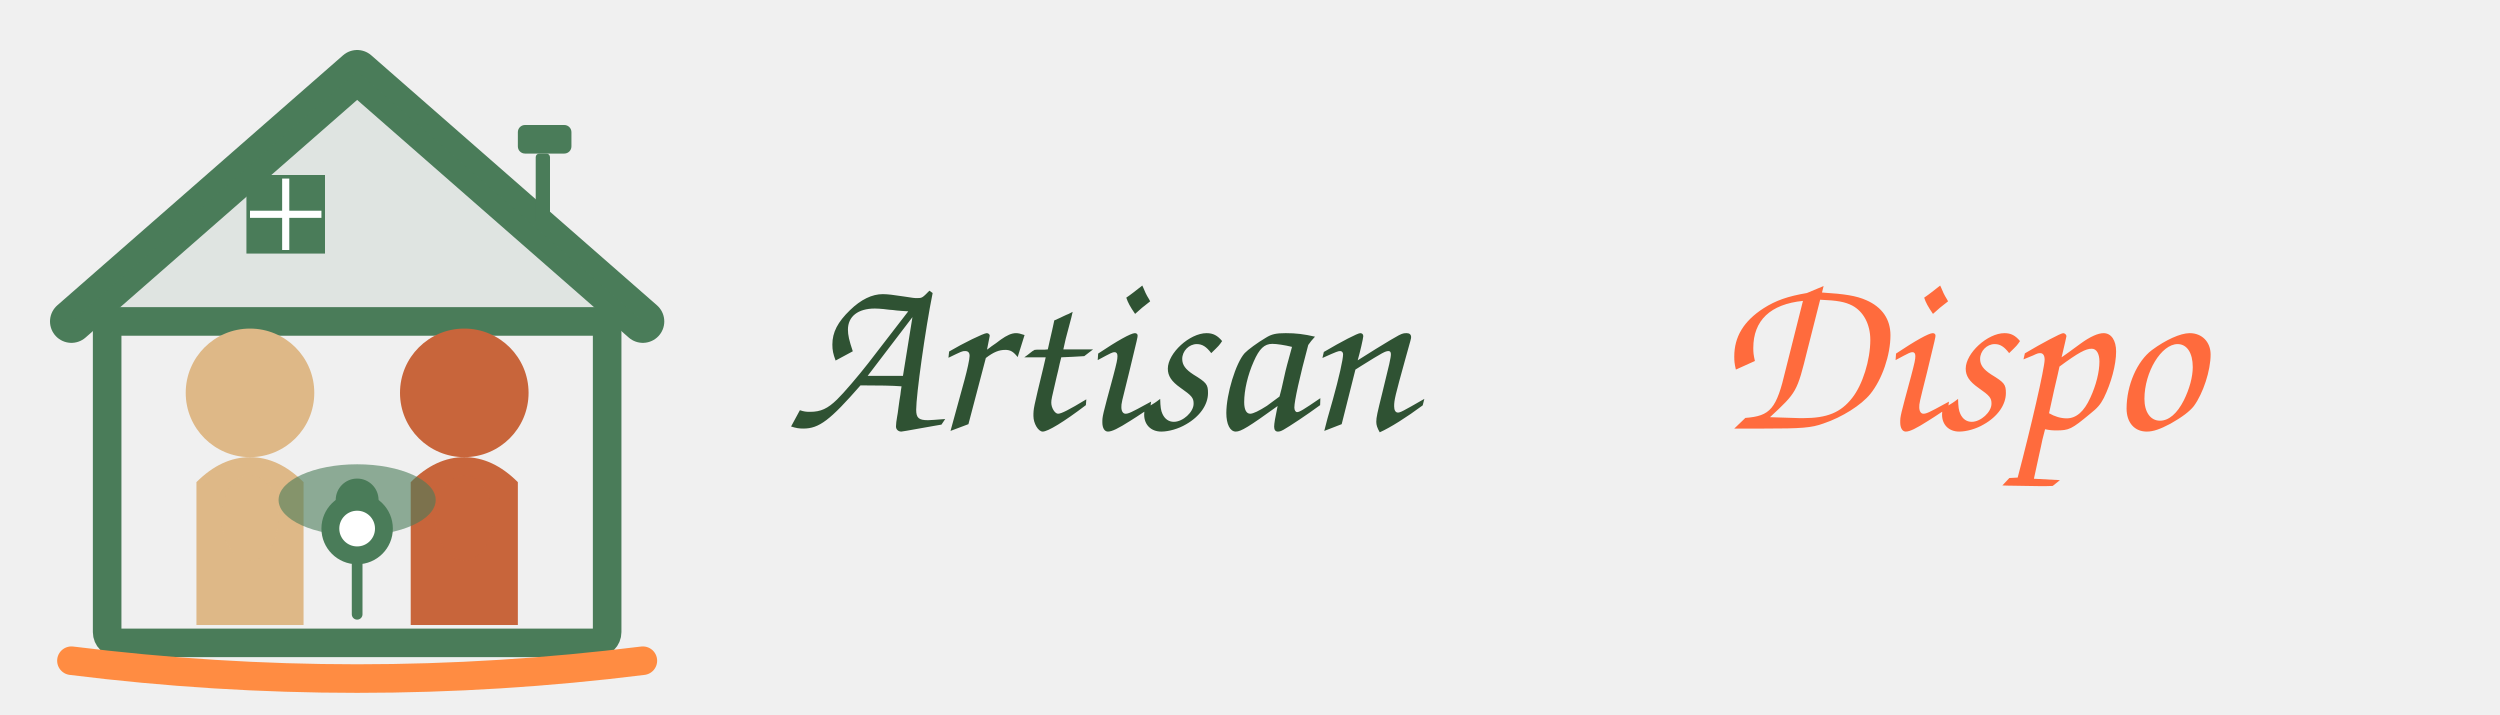
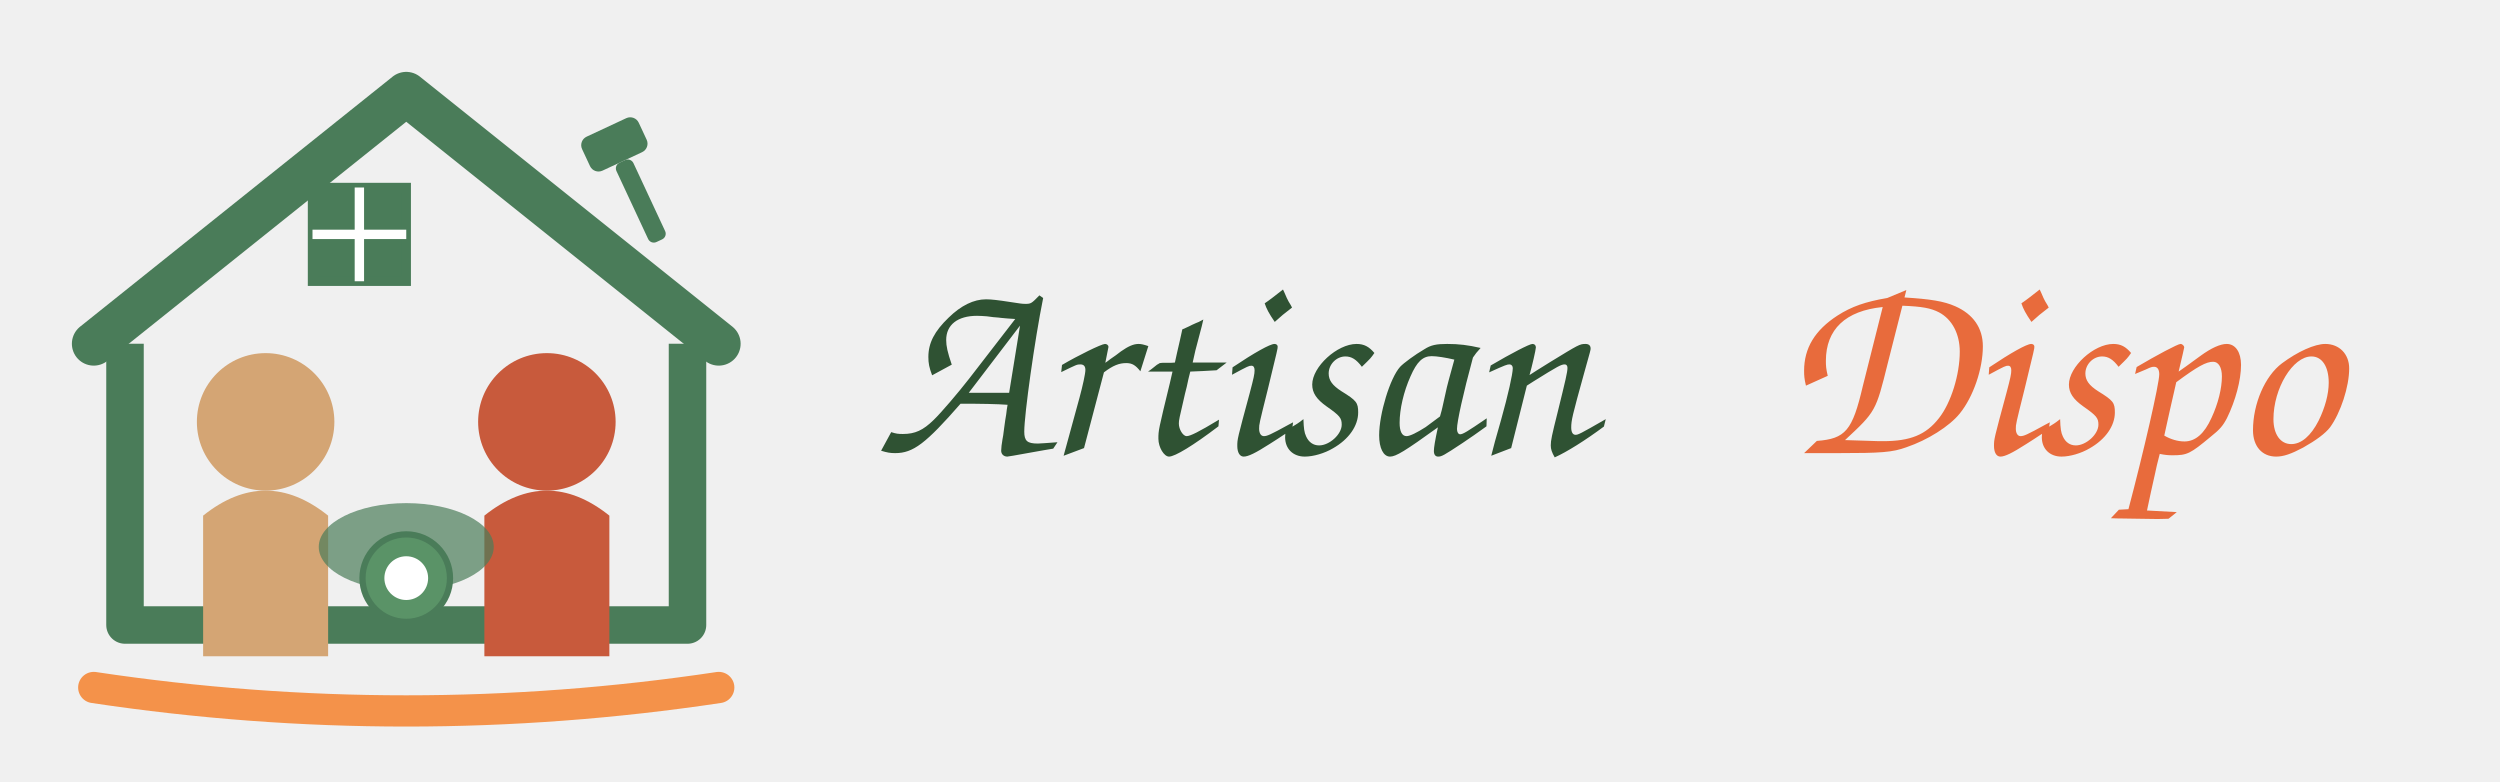
- <svg xmlns="http://www.w3.org/2000/svg" viewBox="0 0 700 200">
-   <g id="house">
-     <path d="M20 90 L100 20 L180 90" fill="none" stroke="#4A7C59" stroke-width="12" stroke-linecap="round" stroke-linejoin="round" />
-     <path d="M20 90 L100 20 L180 90" fill="#4A7C59" opacity="0.1" />
-     <rect x="30" y="90" width="140" height="90" fill="none" stroke="#4A7C59" stroke-width="8" rx="3" />
-     <rect x="70" y="50" width="20" height="20" fill="#4A7C59" stroke="#4A7C59" stroke-width="2" />
-     <line x1="80" y1="50" x2="80" y2="70" stroke="white" stroke-width="2" />
-     <line x1="70" y1="60" x2="90" y2="60" stroke="white" stroke-width="2" />
-     <g transform="translate(145, 35)">
-       <rect x="0" y="0" width="15" height="8" fill="#4A7C59" rx="2" />
-       <rect x="5" y="8" width="4" height="20" fill="#4A7C59" rx="1" />
+ <svg xmlns="http://www.w3.org/2000/svg" viewBox="0 0 800 250">
+   <g id="house-structure">
+     <path d="M 30 110 L 130 30 L 230 110" fill="none" stroke="#4A7C59" stroke-width="14" stroke-linecap="round" stroke-linejoin="round" />
+     <path d="M 40 110 L 40 200 L 220 200 L 220 110" fill="none" stroke="#4A7C59" stroke-width="12" stroke-linejoin="round" />
+     <rect x="100" y="60" width="30" height="30" fill="#4A7C59" stroke="#4A7C59" stroke-width="3" />
+     <line x1="115" y1="60" x2="115" y2="90" stroke="white" stroke-width="3" />
+     <line x1="100" y1="75" x2="130" y2="75" stroke="white" stroke-width="3" />
+     <g transform="translate(185, 45) rotate(-25)">
+       <rect x="0" y="0" width="20" height="12" fill="#4A7C59" rx="3" />
+       <rect x="7" y="12" width="6" height="28" fill="#4A7C59" rx="2" />
    </g>
  </g>
  <g id="person-left">
-     <circle cx="70" cy="110" r="18" fill="#DEB887" />
-     <path d="M55 135 Q62 128 70 128 Q78 128 85 135 L85 175 L55 175 Z" fill="#DEB887" />
-     <ellipse cx="70" cy="145" rx="8" ry="12" fill="#DEB887" opacity="0.3" />
+     <circle cx="85" cy="135" r="22" fill="#D4A574" />
+     <path d="M 65 165 Q 75 157 85 157 Q 95 157 105 165 L 105 210 L 65 210 Z" fill="#D4A574" />
  </g>
  <g id="person-right">
-     <circle cx="130" cy="110" r="18" fill="#C8653B" />
-     <path d="M115 135 Q122 128 130 128 Q138 128 145 135 L145 175 L115 175 Z" fill="#C8653B" />
-     <ellipse cx="130" cy="145" rx="8" ry="12" fill="#C8653B" opacity="0.3" />
+     <circle cx="175" cy="135" r="22" fill="#C85A3C" />
+     <path d="M 155 165 Q 165 157 175 157 Q 185 157 195 165 L 195 210 L 155 210 Z" fill="#C85A3C" />
  </g>
-   <g id="handshake">
-     <ellipse cx="100" cy="140" rx="22" ry="10" fill="#4A7C59" opacity="0.6" />
-     <circle cx="100" cy="140" r="6" fill="#4A7C59" />
+   <ellipse cx="130" cy="175" rx="28" ry="14" fill="#4A7C59" opacity="0.7" />
+   <g id="location-pin">
+     <circle cx="130" cy="185" r="14" fill="#5A9367" stroke="#4A7C59" stroke-width="2" />
+     <circle cx="130" cy="185" r="7" fill="white" />
  </g>
-   <g id="location-pin">
-     <circle cx="100" cy="148" r="10" fill="#4A7C59" />
-     <circle cx="100" cy="148" r="5" fill="white" />
-     <path d="M100 158 Q100 165 100 172" stroke="#4A7C59" stroke-width="3" fill="none" stroke-linecap="round" />
-   </g>
-   <path d="M20 185 Q100 195 180 185" fill="none" stroke="#FF8C42" stroke-width="8" stroke-linecap="round" />
-   <text x="220" y="120" font-family="'Brush Script MT', 'Lucida Handwriting', cursive" font-size="65" fill="#2F5233" font-style="italic">
-     Artisan
-   </text>
-   <text x="480" y="120" font-family="'Brush Script MT', 'Lucida Handwriting', cursive" font-size="65" fill="#FF6B3D" font-style="italic">
-     Dispo
-   </text>
+   <path d="M 30 220 Q 130 235 230 220" fill="none" stroke="#F4924A" stroke-width="10" stroke-linecap="round" />
+   <text x="280" y="145" font-family="'Brush Script MT', 'Lucida Handwriting', cursive, serif" font-size="85" fill="#2F5233" font-style="italic" font-weight="400">Artisan</text>
+   <text x="570" y="145" font-family="'Brush Script MT', 'Lucida Handwriting', cursive, serif" font-size="85" fill="#E86B3C" font-style="italic" font-weight="400">Dispo</text>
</svg>
